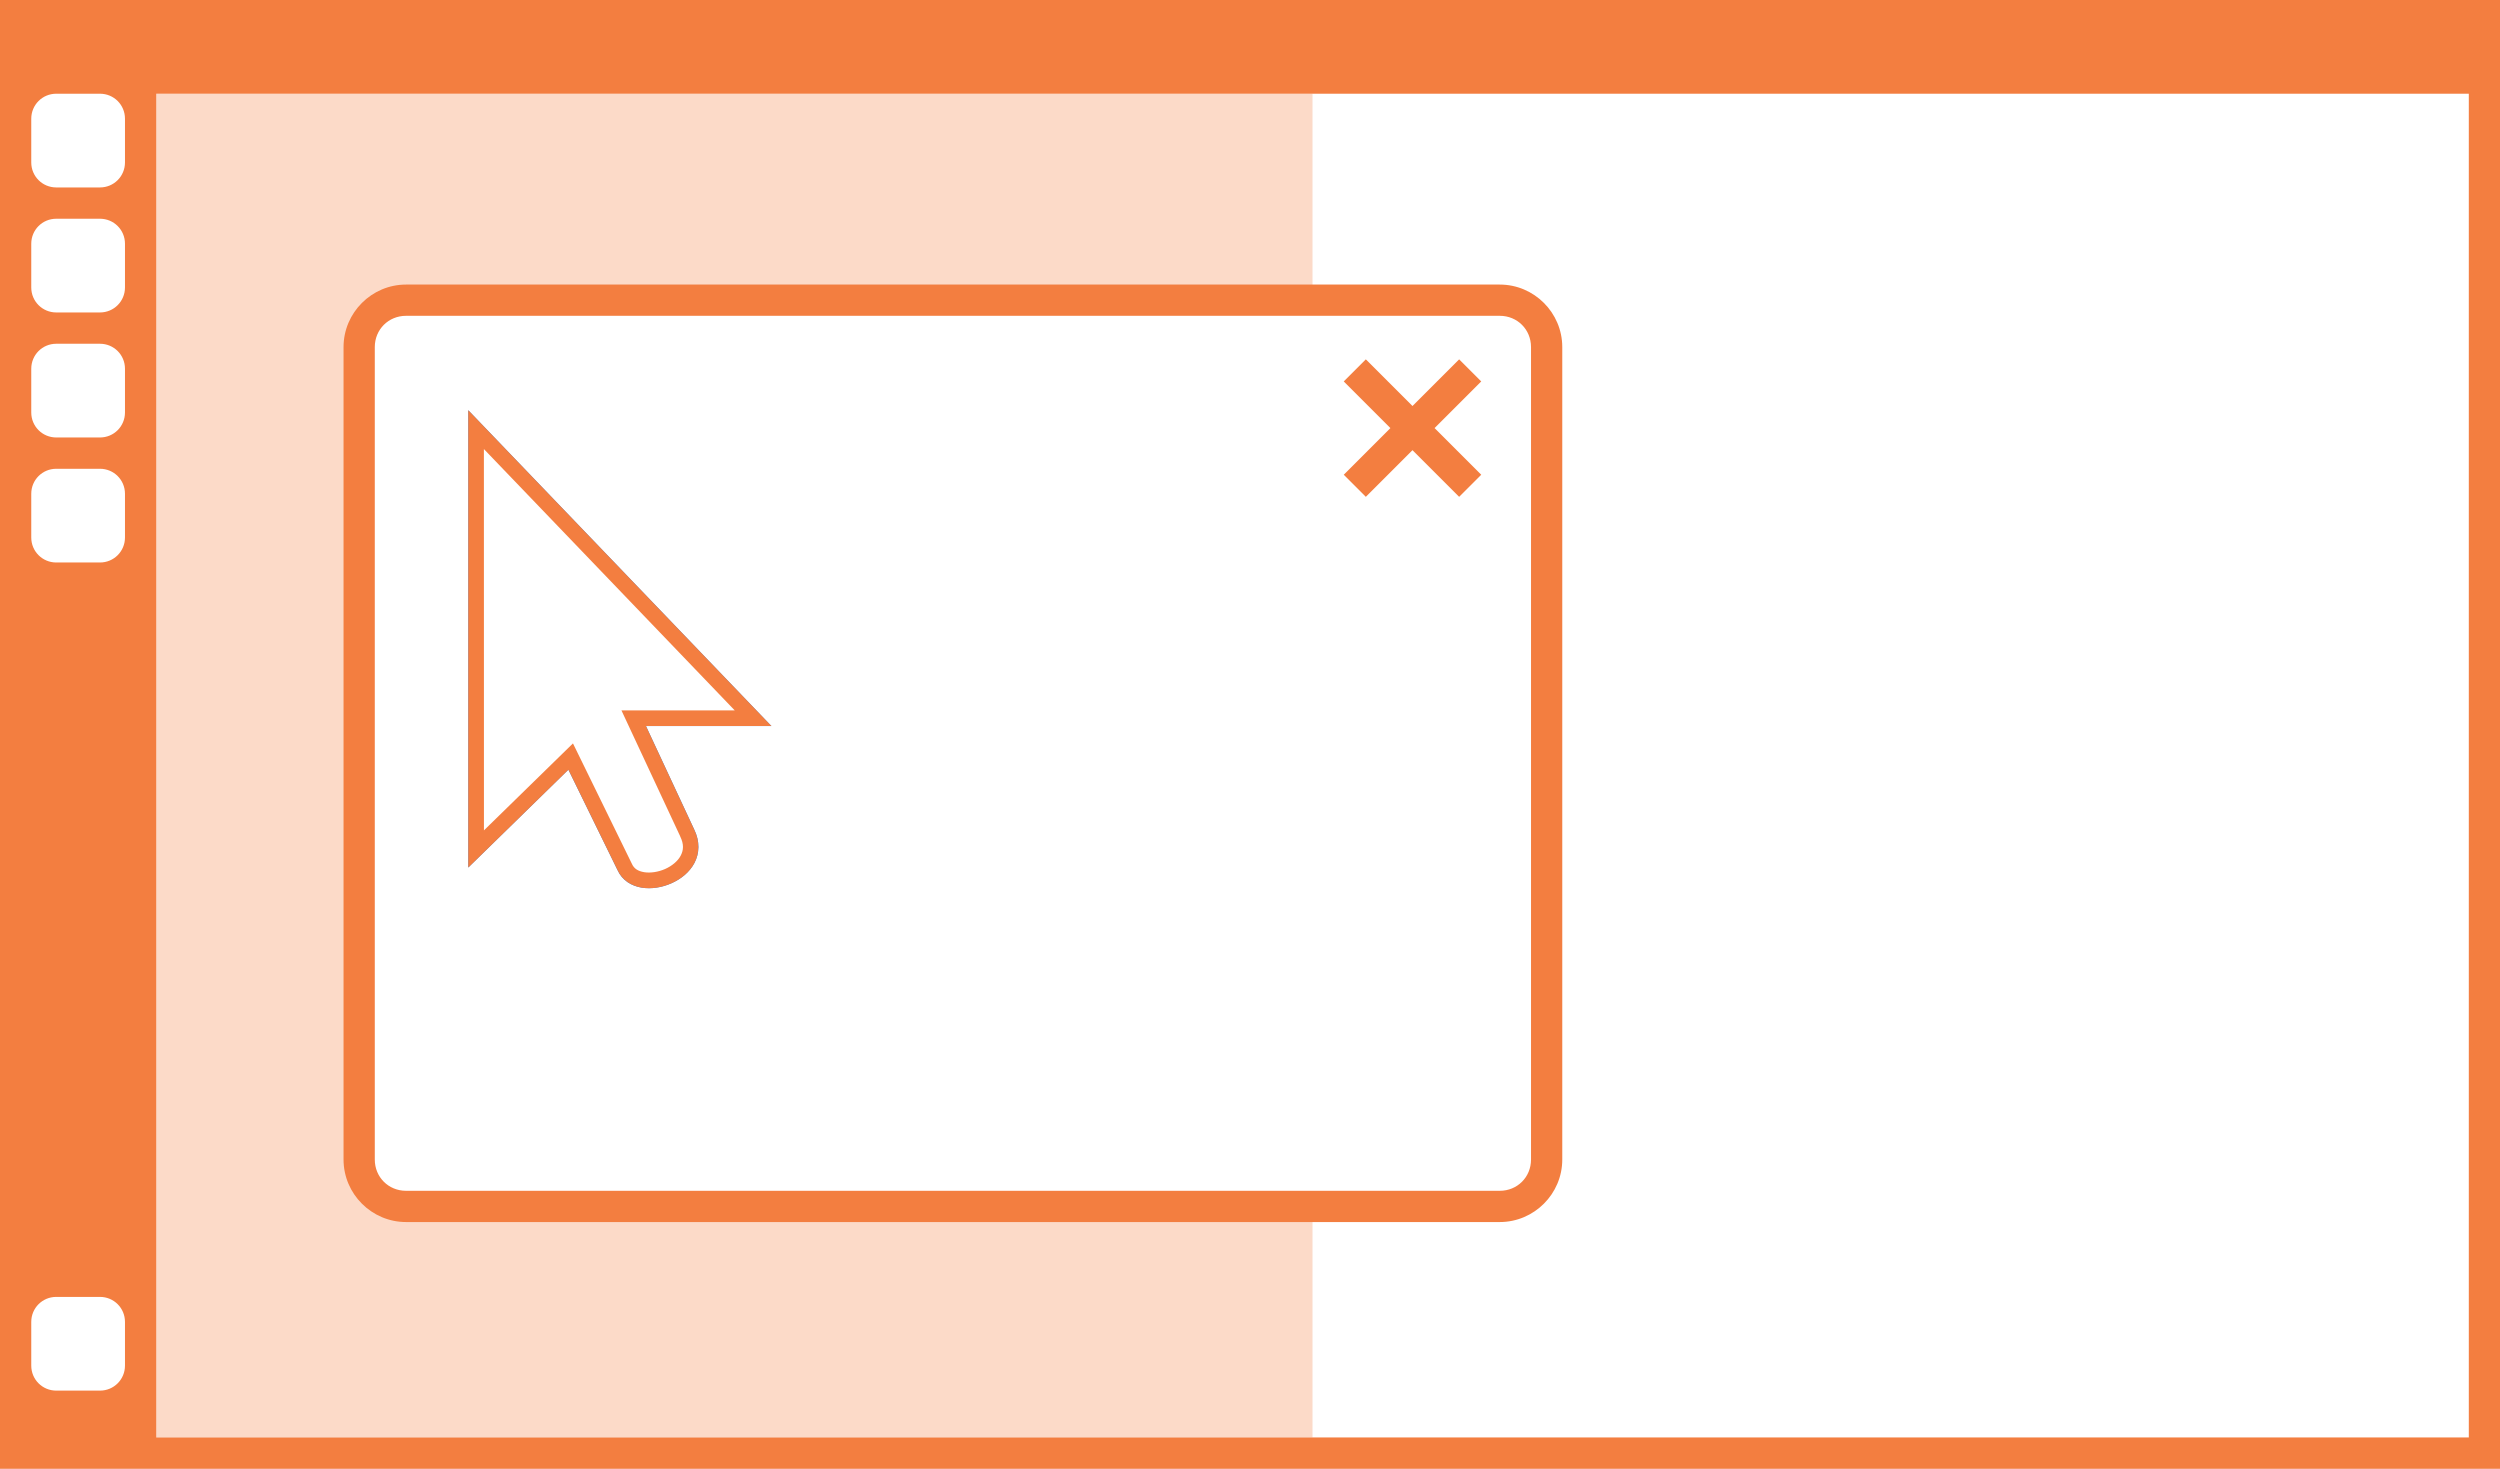
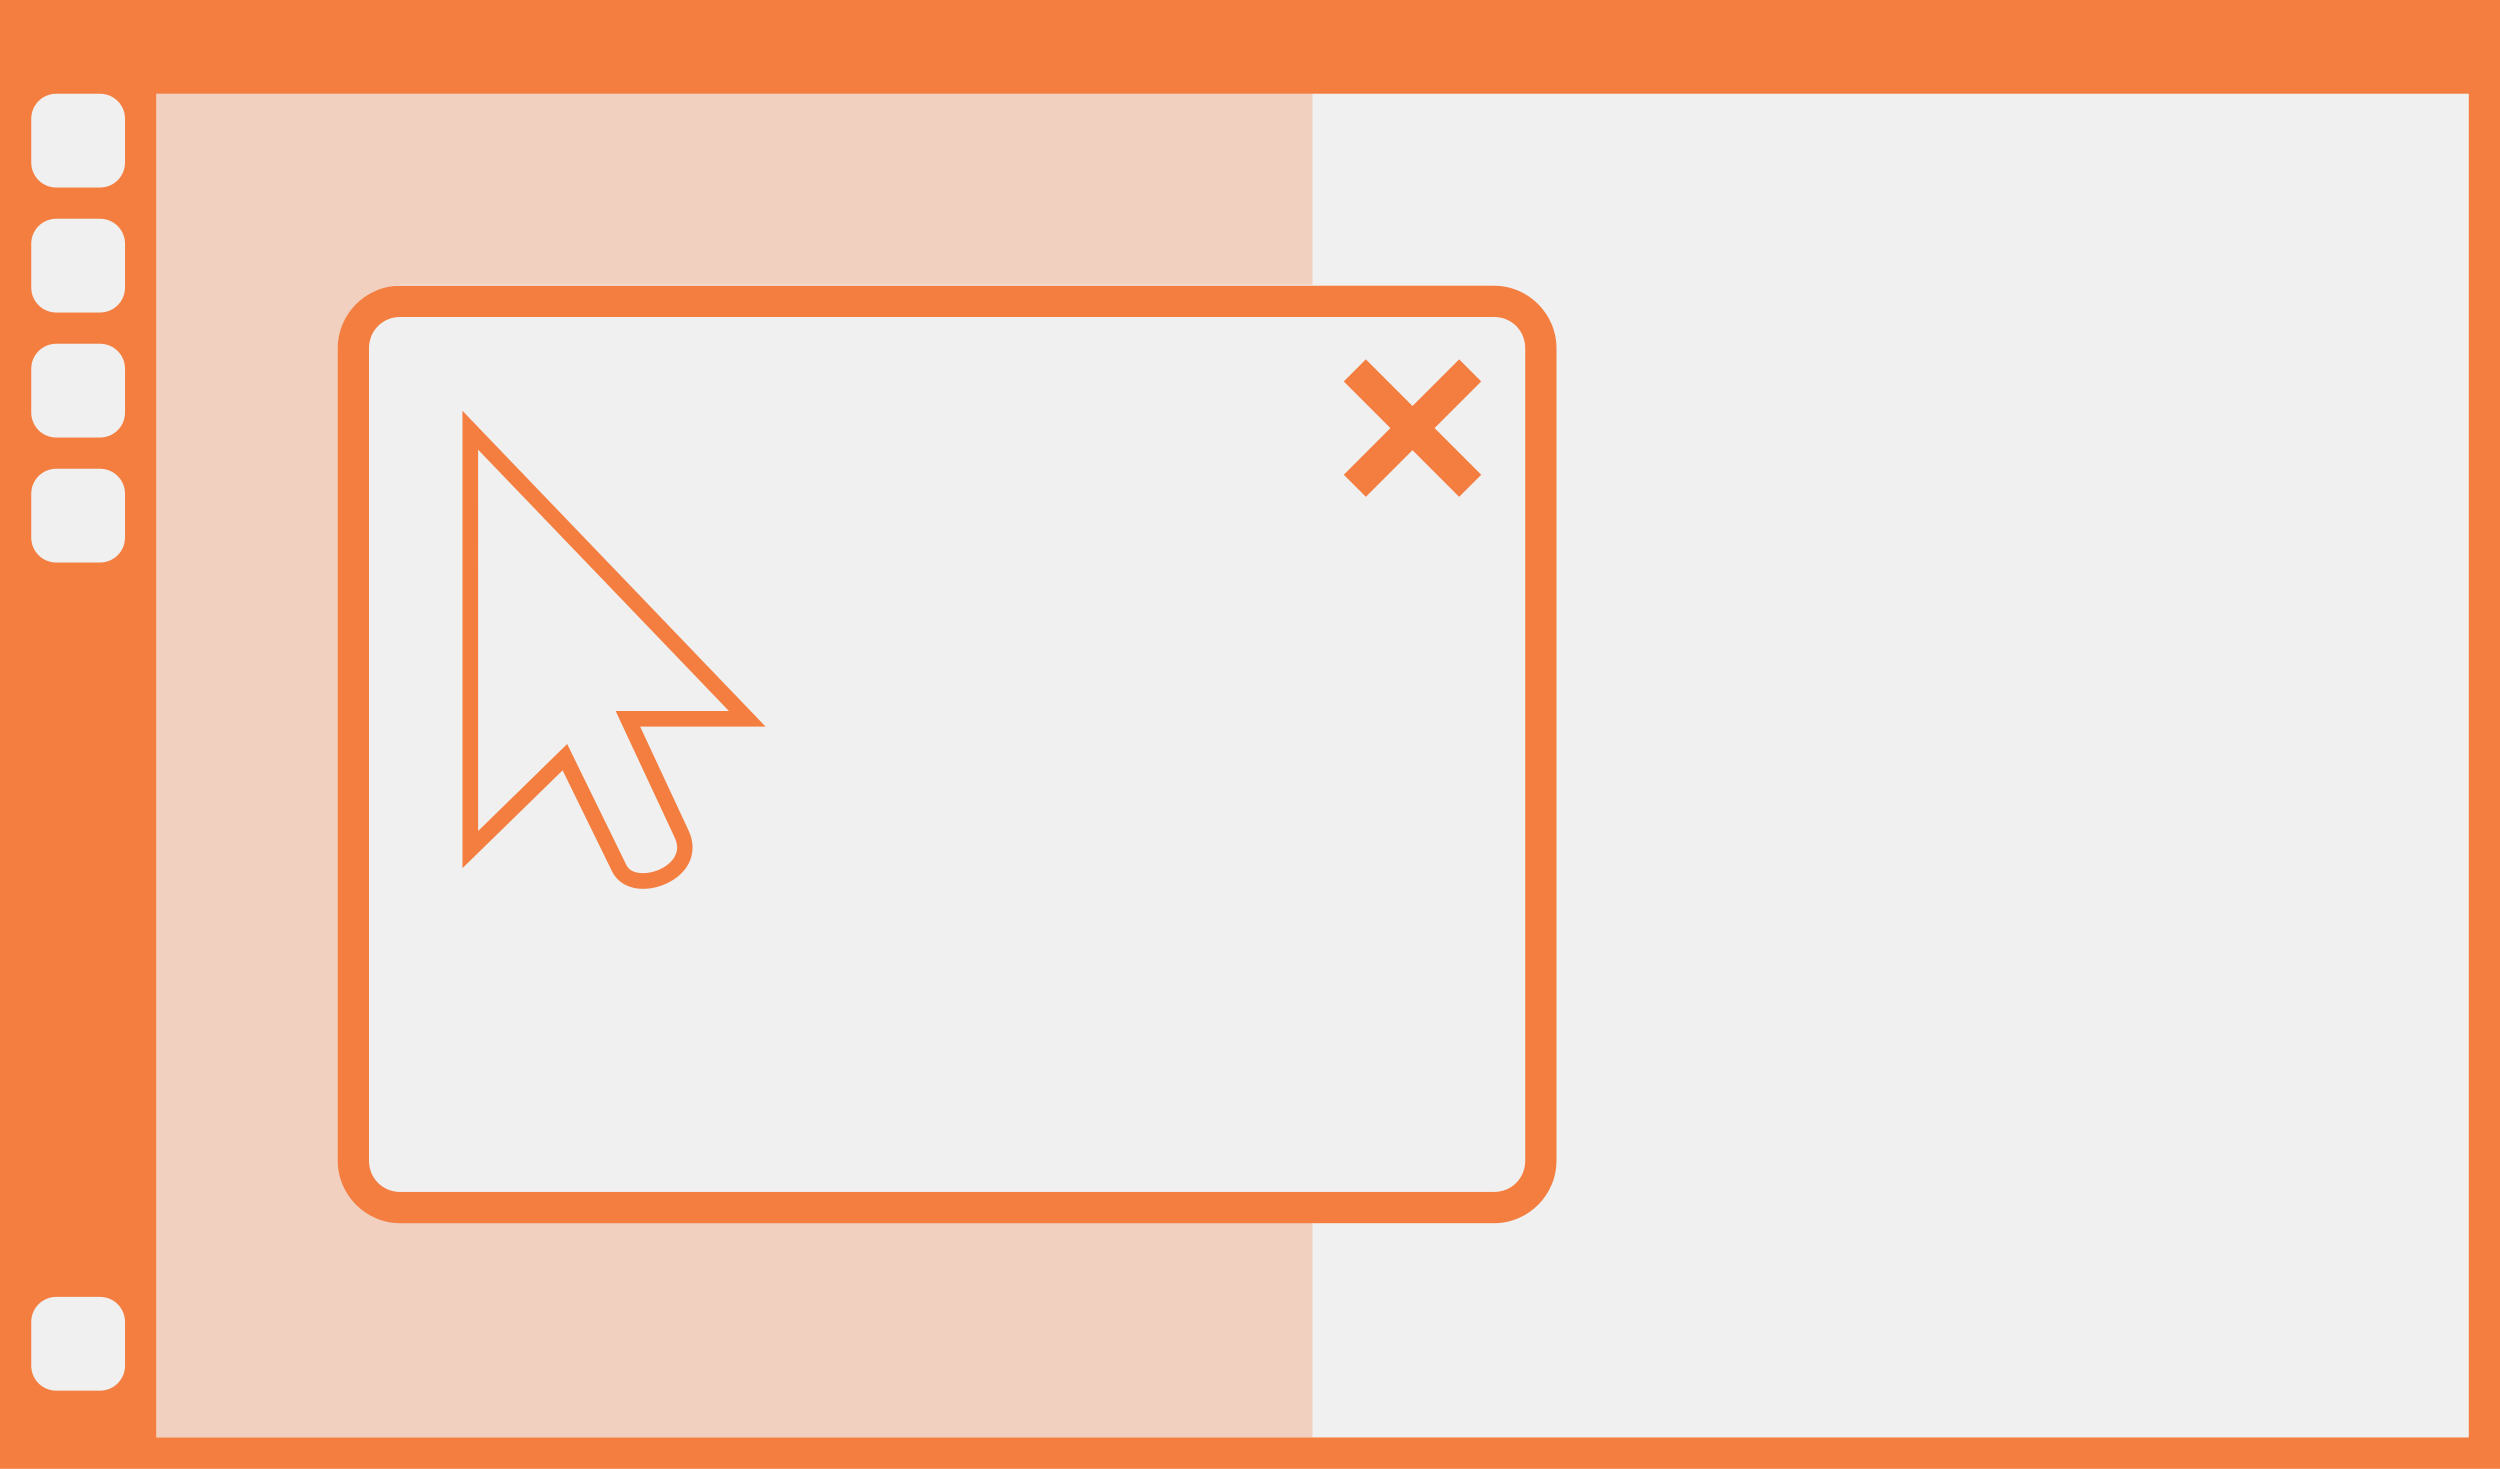
<svg xmlns="http://www.w3.org/2000/svg" width="160" height="94" version="1.1" viewBox="0 0 42.333 24.871">
-   <path transform="matrix(.26459 0 0 .26459 -.00030851 0)" d="m0 0v94h160v-94h-160z" fill="#f37e40" />
-   <path d="m2.646 1.587h39.159v22.754h-39.159z" fill="#fff" stroke-width=".398" />
-   <path d="m0.952 1.587c-0.235 0-0.423 0.189-0.423 0.423v0.741c0 0.235 0.189 0.423 0.423 0.423h0.741c0.235 0 0.423-0.189 0.423-0.423v-0.741c0-0.235-0.189-0.423-0.423-0.423zm0 2.117c-0.235 0-0.423 0.189-0.423 0.423v0.741c0 0.235 0.189 0.423 0.423 0.423h0.741c0.235 0 0.423-0.189 0.423-0.423v-0.741c0-0.235-0.189-0.423-0.423-0.423zm0 2.117c-0.235 0-0.423 0.189-0.423 0.423v0.741c0 0.235 0.189 0.423 0.423 0.423h0.741c0.235 0 0.423-0.189 0.423-0.423v-0.741c0-0.235-0.189-0.423-0.423-0.423zm0 2.117c-0.235 0-0.423 0.189-0.423 0.423v0.741c0 0.235 0.189 0.423 0.423 0.423h0.741c0.235 0 0.423-0.189 0.423-0.423v-0.741c0-0.235-0.189-0.423-0.423-0.423zm0 14.023c-0.235 0-0.423 0.189-0.423 0.423v0.741c0 0.235 0.189 0.423 0.423 0.423h0.741c0.235 0 0.423-0.189 0.423-0.423v-0.741c0-0.235-0.189-0.423-0.423-0.423z" fill="#fff" stroke-width=".099" />
-   <path d="m2.646 1.587h19.579v22.754h-19.579z" fill="#f37e40" opacity=".287" stroke-width="1.219" />
-   <g transform="matrix(.26458 0 0 .26458 -396.08 1156.8)">
-     <path d="m1523-4353h70c1.662 0 3 1.338 3 3v52c0 1.662-1.338 3-3 3h-70c-1.662 0-3-1.338-3-3v-52c0-1.662 1.338-3 3-3z" color="#000000" fill="#fff" stroke-width="2" style="-inkscape-stroke:none" />
-     <path d="m1523-4354c-2.199 0-4 1.801-4 4v52c0 2.199 1.801 4 4 4h70c2.199 0 4-1.801 4-4v-52c0-2.199-1.801-4-4-4zm0 2h70c1.125 0 2 0.875 2 2v52c0 1.125-0.875 2-2 2h-70c-1.125 0-2-0.875-2-2v-52c0-1.125 0.875-2 2-2z" color="#000000" fill="#f37e40" style="-inkscape-stroke:none" />
+   <path transform="matrix(.26459 0 0 .26459 -.00030851 0)" d="m0 0v94.002h10 150v-94.002h-150-10zm3.6 6h2.801c0.886 0 1.6 0.713 1.6 1.6v2.801c0 0.886-0.713 1.6-1.6 1.6h-2.801c-0.886 0-1.6-0.713-1.6-1.6v-2.801c0-0.886 0.713-1.6 1.6-1.6zm6.4 0h148v85.998h-148v-85.998zm-6.4 8h2.801c0.886 0 1.6 0.713 1.6 1.6v2.801c0 0.886-0.713 1.6-1.6 1.6h-2.801c-0.886 0-1.6-0.713-1.6-1.6v-2.801c0-0.886 0.713-1.6 1.6-1.6zm0 8h2.801c0.886 0 1.6 0.713 1.6 1.6v2.801c0 0.886-0.713 1.6-1.6 1.6h-2.801c-0.886 0-1.6-0.713-1.6-1.6v-2.801c0-0.886 0.713-1.6 1.6-1.6zm0 8h2.801c0.886 0 1.6 0.713 1.6 1.6v2.801c0 0.886-0.713 1.6-1.6 1.6h-2.801c-0.886 0-1.6-0.713-1.6-1.6v-2.801c0-0.886 0.713-1.6 1.6-1.6zm0 53h2.801c0.886 0 1.6 0.713 1.6 1.6v2.801c0 0.886-0.713 1.6-1.6 1.6h-2.801c-0.886 0-1.6-0.713-1.6-1.6v-2.801c0-0.886 0.713-1.6 1.6-1.6z" fill="#f37e40" />
+   <path transform="matrix(.26459 0 0 .26459 -.00030851 0)" d="m10 6v85.998h73.998v-13.787h-58.012c-1.116-1e-6 -2.126-0.467-2.853-1.211h-0.133v-0.16c-0.623-0.706-1.014-1.62-1.014-2.629v-51.998c0-2.199 1.801-4 4-4h58.012v-12.213h-73.998z" fill="#f37e40" opacity=".28" />
+   <g transform="matrix(.26458 0 0 .26458 -376.07 1155.1)">
+     <path d="m1447-4347.5c-2.199 0-4 1.801-4 4v52c0 2.199 1.801 4 4 4h70c2.199 0 4-1.801 4-4v-52c0-2.199-1.801-4-4-4zm0 2h70c1.125 0 2 0.875 2 2v52c0 1.125-0.875 2-2 2h-70c-1.125 0-2-0.875-2-2v-52c0-1.125 0.875-2 2-2z" color="#000000" fill="#f37e40" style="-inkscape-stroke:none" />
    <g fill="#fff">
-       <path transform="matrix(1.6306 0 0 1.6325 1484.1 -4348.5)" d="m26.605 2.318v16.44l3.712-3.624 2.122 4.331c0.52 1.172 3.22 0.23 2.452-1.337l-2.099-4.496h4.685z" color="#000000" display="block" fill="#fff" stroke="#3584e4" stroke-miterlimit="10" stroke-width=".613" />
-       <g transform="matrix(1.6306 0 0 1.6325 1484.1 -4348.5)">
-         <path d="m26.605 2.318v16.44l3.712-3.624 2.122 4.331c0.52 1.172 3.22 0.23 2.452-1.337l-2.099-4.496h4.685z" color="#000000" display="block" style="-inkscape-stroke:none" />
-         <path d="m26.299 1.557v17.93l3.93-3.836 1.93 3.939c4.13e-4 9.3e-4 0.002 1e-3 2e-3 2e-3 0.177 0.395 0.553 0.618 0.939 0.682 0.387 0.064 0.8-0.005 1.172-0.17 0.372-0.165 0.71-0.428 0.904-0.797 0.194-0.368 0.218-0.847-0.01-1.312l-1.893-4.057h4.924zm0.613 1.523 9.846 10.246h-4.447l2.305 4.934v0.004c0.155 0.317 0.131 0.544 0.02 0.756s-0.34 0.403-0.611 0.523-0.583 0.165-0.824 0.125c-0.241-0.04-0.397-0.139-0.48-0.328l-2e-3 -0.004-2.311-4.717-3.494 3.41z" color="#000000" display="block" fill="#f37e40" style="-inkscape-stroke:none" />
+       <g transform="matrix(1.6306,0,0,1.6325,1484.1,-4348.5)">
+         <path d="m-20.31 5.517v17.93l3.93-3.836 1.93 3.939c4.13e-4 9.3e-4 0.002 1e-3 2e-3 2e-3 0.177 0.395 0.553 0.618 0.939 0.682 0.387 0.064 0.8-0.005 1.172-0.17 0.372-0.165 0.71-0.428 0.904-0.797 0.194-0.368 0.218-0.847-0.01-1.312l-1.893-4.057h4.924zm0.613 1.523 9.846 10.246h-4.447l2.305 4.934v0.004c0.155 0.317 0.131 0.544 0.02 0.756s-0.34 0.403-0.611 0.523-0.583 0.165-0.824 0.125c-0.241-0.04-0.397-0.139-0.48-0.328l-2e-3 -0.004-2.311-4.717-3.494 3.41z" color="#000000" display="block" fill="#f37e40" style="-inkscape-stroke:none" />
      </g>
    </g>
  </g>
  <path d="m24.708 6.085-0.79 0.79-0.79-0.79-0.374 0.374 0.79 0.79-0.79 0.79 0.374 0.374 0.79-0.79 0.79 0.79 0.374-0.374-0.79-0.79 0.79-0.79z" fill="#f37e40" />
</svg>
